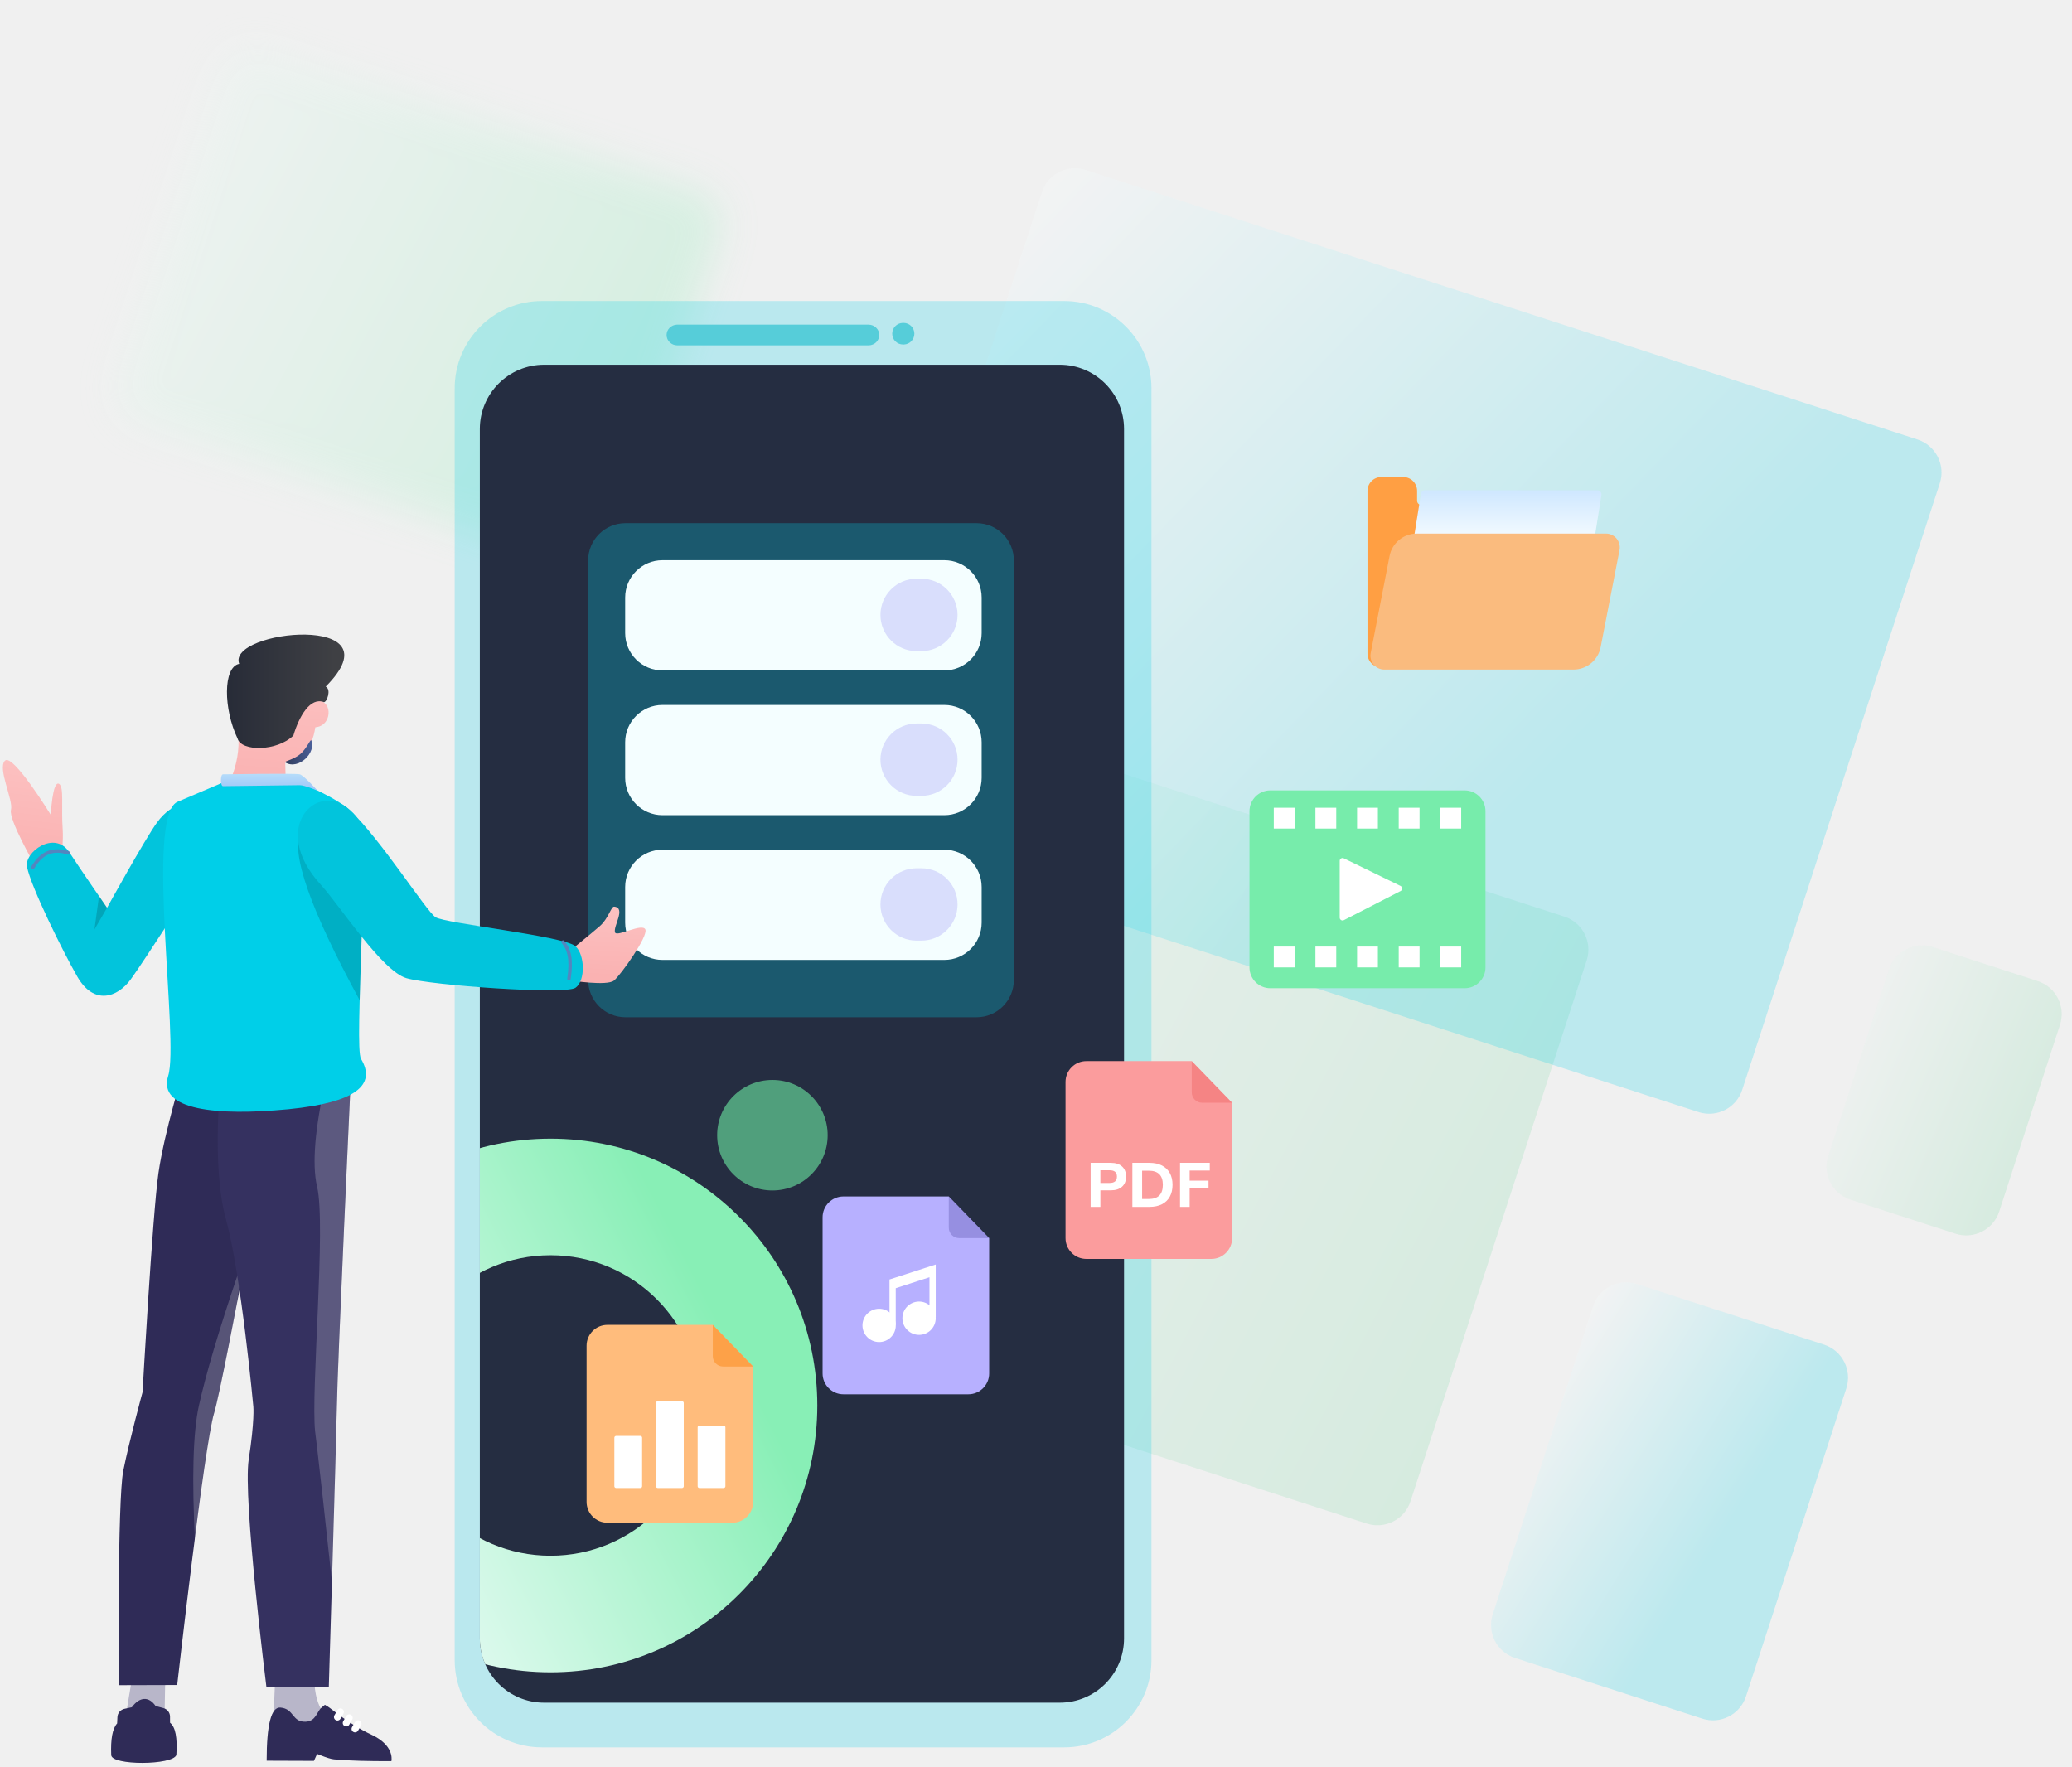
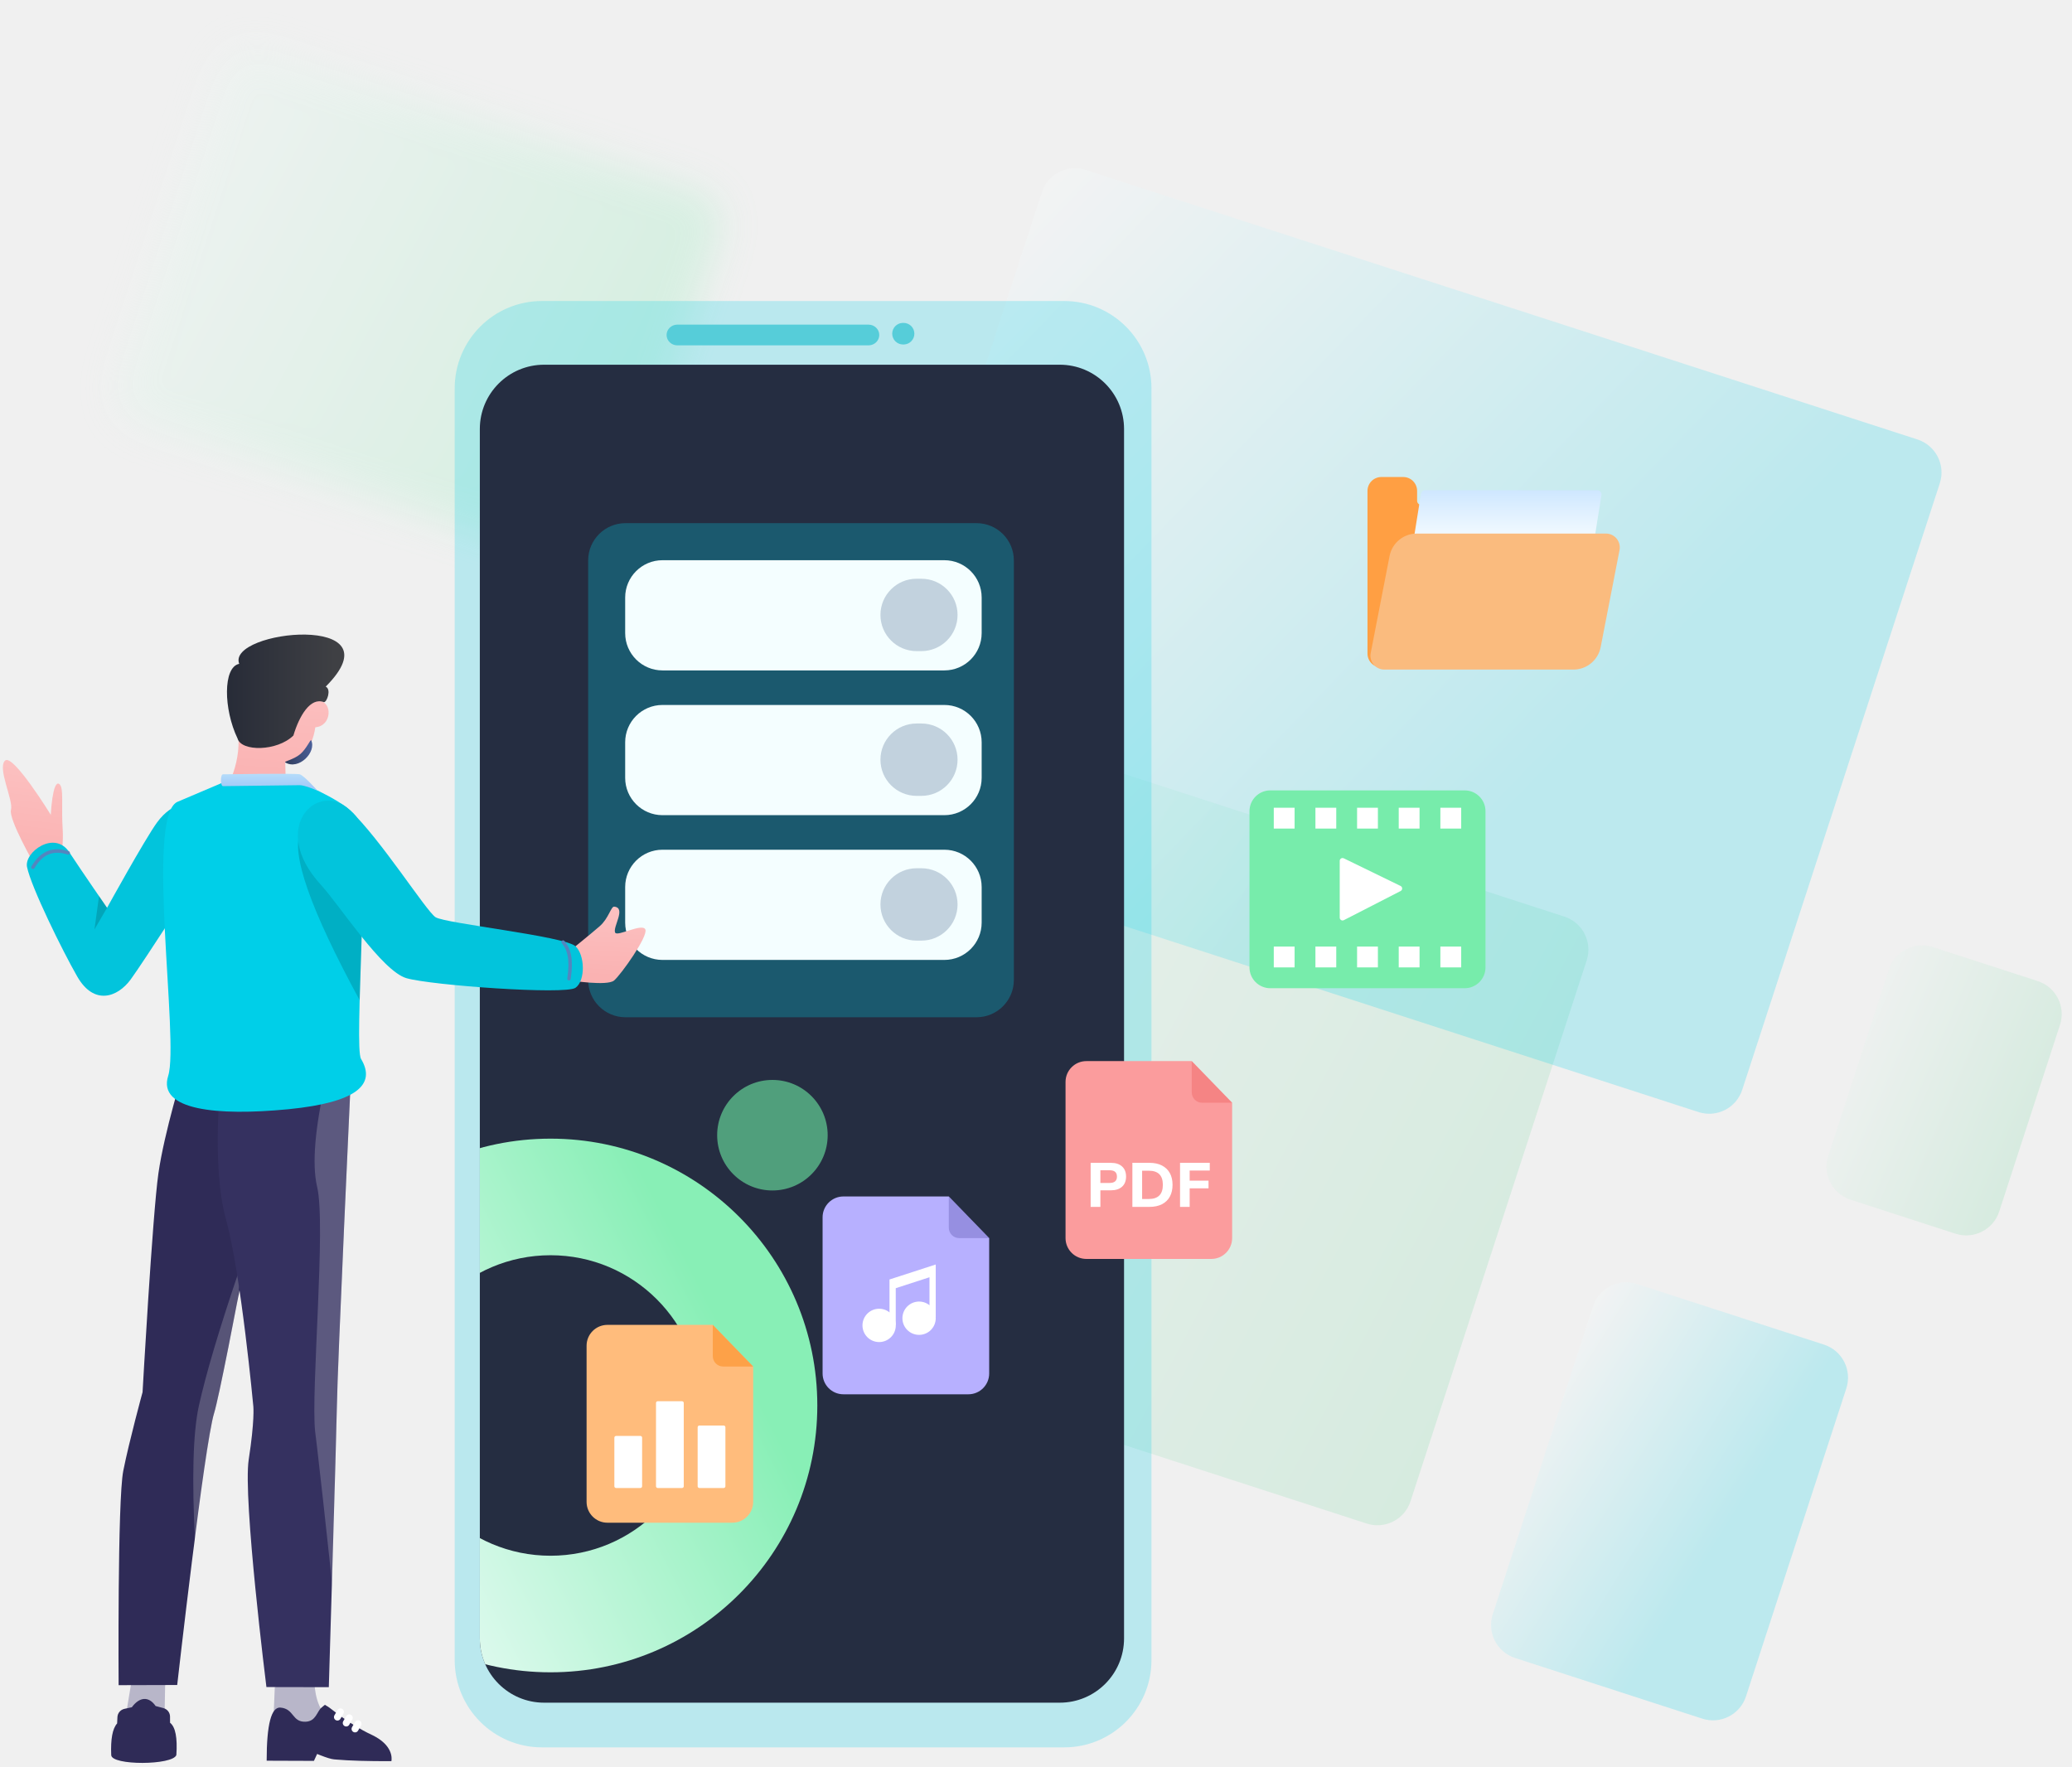
<svg xmlns="http://www.w3.org/2000/svg" width="597" height="509" viewBox="0 0 597 509" fill="none">
  <g id="Illustration">
    <g id="Shape">
      <path id="Rectangle" opacity="0.129" fill-rule="evenodd" clip-rule="evenodd" d="M224.049 201.131C225.758 195.885 231.392 193.014 236.64 194.715L450.75 264.103C456.01 265.808 458.888 271.457 457.175 276.713L406.403 432.568C404.695 437.813 399.06 440.684 393.812 438.983L179.702 369.595C174.443 367.891 171.564 362.242 173.277 356.985L224.049 201.131Z" fill="url(#paint0_linear)" />
      <path id="Rectangle_2" opacity="0.216" fill-rule="evenodd" clip-rule="evenodd" d="M300.198 55.366C301.907 50.121 307.541 47.25 312.79 48.951L552.488 126.631C557.747 128.336 560.626 133.984 558.913 139.241L501.983 314C500.274 319.246 494.64 322.117 489.392 320.416L249.693 242.735C244.434 241.031 241.555 235.382 243.268 230.125L300.198 55.366Z" fill="url(#paint1_linear)" />
      <g id="Rectangle_3" opacity="0.227" filter="url(#filter0_f)">
        <path fill-rule="evenodd" clip-rule="evenodd" d="M63.116 20.796C64.825 15.551 70.459 12.68 75.707 14.381L200.733 54.898C205.992 56.603 208.871 62.252 207.158 67.509L178.249 156.25C176.54 161.496 170.906 164.367 165.658 162.666L40.633 122.148C35.373 120.444 32.495 114.795 34.207 109.538L63.116 20.796Z" fill="url(#paint2_linear)" />
      </g>
      <path id="Rectangle_4" opacity="0.216" fill-rule="evenodd" clip-rule="evenodd" d="M459.01 376.356C460.719 371.11 466.353 368.239 471.601 369.94L525.549 387.423C530.808 389.128 533.686 394.777 531.974 400.034L503.065 488.775C501.356 494.021 495.722 496.891 490.474 495.191L436.526 477.708C431.267 476.003 428.388 470.354 430.101 465.097L459.01 376.356Z" fill="url(#paint3_linear)" />
      <path id="Rectangle_5" opacity="0.129" fill-rule="evenodd" clip-rule="evenodd" d="M544.274 279.284C545.983 274.038 551.617 271.168 556.865 272.869L587.12 282.673C592.38 284.378 595.258 290.027 593.545 295.284L576.03 349.051C574.321 354.297 568.687 357.168 563.439 355.467L533.184 345.662C527.924 343.957 525.046 338.308 526.758 333.052L544.274 279.284Z" fill="url(#paint4_linear)" />
    </g>
    <g id="Cloud Storage">
      <g id="Phone1">
        <path id="Rectangle_6" fill-rule="evenodd" clip-rule="evenodd" d="M131.011 111.871C131.011 97.989 142.265 86.734 156.148 86.734H306.632C320.515 86.734 331.769 97.989 331.769 111.871V478.328C331.769 492.211 320.515 503.465 306.632 503.465H156.148C142.265 503.465 131.011 492.211 131.011 478.328V111.871Z" fill="#00CFE8" fill-opacity="0.225" />
        <g id="Group 52">
          <path id="Rectangle_7" fill-rule="evenodd" clip-rule="evenodd" d="M138.251 123.606C138.251 113.377 146.544 105.084 156.773 105.084H305.349C315.578 105.084 323.87 113.377 323.87 123.606V472.067C323.87 482.296 315.578 490.589 305.349 490.589H156.773C146.544 490.589 138.251 482.296 138.251 472.067V123.606Z" fill="#252D41" />
          <mask id="mask0" mask-type="alpha" maskUnits="userSpaceOnUse" x="138" y="105" width="186" height="386">
            <path id="Rectangle_8" fill-rule="evenodd" clip-rule="evenodd" d="M138.251 123.606C138.251 113.377 146.544 105.084 156.773 105.084H305.349C315.578 105.084 323.87 113.377 323.87 123.606V472.067C323.87 482.296 315.578 490.589 305.349 490.589H156.773C146.544 490.589 138.251 482.296 138.251 472.067V123.606Z" fill="white" />
          </mask>
          <g mask="url(#mask0)">
            <ellipse id="Oval" cx="222.555" cy="327.082" rx="15.921" ry="15.924" fill="#68DE9E" fill-opacity="0.642" />
            <path id="Oval_2" fill-rule="evenodd" clip-rule="evenodd" d="M158.623 328.077C201.076 328.077 235.491 362.498 235.491 404.958C235.491 447.419 201.076 481.839 158.623 481.839C116.171 481.839 81.756 447.419 81.756 404.958C81.756 362.498 116.171 328.077 158.623 328.077ZM158.623 361.666C134.718 361.666 115.339 381.048 115.339 404.958C115.339 428.868 134.718 448.251 158.623 448.251C182.529 448.251 201.908 428.868 201.908 404.958C201.908 381.048 182.529 361.666 158.623 361.666Z" fill="url(#paint5_linear)" />
          </g>
        </g>
        <path id="Path" d="M250.232 93.532C251.95 93.532 253.342 94.869 253.342 96.518C253.342 98.13 252.011 99.444 250.346 99.502L250.232 99.504H195.17C193.453 99.504 192.061 98.167 192.061 96.518C192.061 94.906 193.392 93.592 195.056 93.534L195.17 93.532H250.232Z" fill="#56CDD9" />
        <path id="Path_2" d="M260.346 93.035C262.063 93.035 263.455 94.427 263.455 96.145C263.455 97.824 262.124 99.193 260.46 99.253L260.346 99.255H260.183C258.465 99.255 257.073 97.862 257.073 96.145C257.073 94.465 258.404 93.097 260.069 93.037L260.183 93.035H260.346Z" fill="#56CDD9" />
      </g>
      <g id="Group 28">
        <path id="Rectangle_9" fill-rule="evenodd" clip-rule="evenodd" d="M307.011 311.734C307.011 308.421 309.697 305.734 313.011 305.734H343.375L355.011 317.734V356.734C355.011 360.048 352.324 362.734 349.011 362.734H313.011C309.697 362.734 307.011 360.048 307.011 356.734V311.734Z" fill="#FB9C9D" />
        <path id="PDF" fill-rule="evenodd" clip-rule="evenodd" d="M317.052 347.734V342.964H320.076C321.456 342.964 322.53 342.616 323.298 341.92C324.066 341.224 324.45 340.252 324.45 339.004C324.45 337.756 324.066 336.784 323.298 336.088C322.53 335.392 321.456 335.044 320.076 335.044V335.044H314.244V347.734H317.052ZM319.716 340.84H317.052V337.186H319.716C320.424 337.186 320.952 337.336 321.3 337.636C321.648 337.936 321.822 338.398 321.822 339.022C321.822 340.234 321.12 340.84 319.716 340.84V340.84ZM331.2 347.734C332.592 347.734 333.786 347.482 334.782 346.978C335.778 346.474 336.537 345.745 337.059 344.791C337.581 343.837 337.842 342.7 337.842 341.38C337.842 340.06 337.578 338.926 337.05 337.978C336.522 337.03 335.76 336.304 334.764 335.8C333.768 335.296 332.58 335.044 331.2 335.044V335.044H326.268V347.734H331.2ZM331.002 345.466H329.076V337.312H331.002C333.702 337.312 335.052 338.668 335.052 341.38C335.052 344.104 333.702 345.466 331.002 345.466V345.466ZM342.774 347.734V342.388H348.21V340.174H342.774V337.258H348.57V335.044H340.002V347.734H342.774Z" fill="white" />
        <path id="Path_3" opacity="0.34" d="M355.011 317.734H346.375C344.718 317.734 343.375 316.391 343.375 314.734V305.734L355.011 317.734Z" fill="#EA5455" />
      </g>
      <g id="Group 28_2">
        <path id="Rectangle_10" fill-rule="evenodd" clip-rule="evenodd" d="M169.011 387.734C169.011 384.421 171.697 381.734 175.011 381.734H205.375L217.011 393.734V432.734C217.011 436.048 214.324 438.734 211.011 438.734H175.011C171.697 438.734 169.011 436.048 169.011 432.734V387.734Z" fill="#FFBC7C" />
        <path id="Rectangle_11" fill-rule="evenodd" clip-rule="evenodd" d="M177.011 414.234C177.011 413.958 177.235 413.734 177.511 413.734H184.511C184.787 413.734 185.011 413.958 185.011 414.234V428.234C185.011 428.511 184.787 428.734 184.511 428.734H177.511C177.235 428.734 177.011 428.511 177.011 428.234V414.234Z" fill="white" />
        <path id="Rectangle_12" fill-rule="evenodd" clip-rule="evenodd" d="M189.011 404.234C189.011 403.958 189.235 403.734 189.511 403.734H196.511C196.787 403.734 197.011 403.958 197.011 404.234V428.234C197.011 428.511 196.787 428.734 196.511 428.734H189.511C189.235 428.734 189.011 428.511 189.011 428.234V404.234Z" fill="white" />
        <path id="Rectangle_13" fill-rule="evenodd" clip-rule="evenodd" d="M201.011 411.234C201.011 410.958 201.235 410.734 201.511 410.734H208.511C208.787 410.734 209.011 410.958 209.011 411.234V428.234C209.011 428.511 208.787 428.734 208.511 428.734H201.511C201.235 428.734 201.011 428.511 201.011 428.234V411.234Z" fill="white" />
        <path id="Path_4" opacity="0.733" d="M217.011 393.734H208.375C206.718 393.734 205.375 392.391 205.375 390.734V381.734L217.011 393.734Z" fill="#FC9735" />
      </g>
      <g id="Group 28_3">
        <path id="Rectangle_14" fill-rule="evenodd" clip-rule="evenodd" d="M237.011 350.734C237.011 347.421 239.697 344.734 243.011 344.734H273.375L285.011 356.734V395.734C285.011 399.048 282.324 401.734 279.011 401.734H243.011C239.697 401.734 237.011 399.048 237.011 395.734V350.734Z" fill="#B7B0FF" />
        <g id="Group 31">
          <circle id="Oval_3" cx="253.302" cy="381.884" r="4.8" fill="white" />
          <circle id="Oval_4" cx="264.811" cy="379.813" r="4.8" fill="white" />
          <path id="Path_5" fill-rule="evenodd" clip-rule="evenodd" d="M269.611 364.338V379.451H267.811L267.81 368.012L258.088 371.164V381.74H256.288L256.289 368.655L269.611 364.338Z" fill="white" />
        </g>
        <path id="Path_6" opacity="0.34" d="M285.011 356.734H276.375C274.718 356.734 273.375 355.391 273.375 353.734V344.734L285.011 356.734Z" fill="#564EA6" />
      </g>
      <g id="Group 73">
        <path id="Rectangle_15" opacity="0.273" fill-rule="evenodd" clip-rule="evenodd" d="M292.122 161.486C292.122 155.548 287.308 150.734 281.37 150.734H180.215C174.277 150.734 169.463 155.548 169.463 161.486V282.347C169.463 288.285 174.277 293.099 180.215 293.099H281.37C287.308 293.099 292.122 288.285 292.122 282.347V161.486Z" fill="#00CFE8" />
        <path id="Rectangle_16" fill-rule="evenodd" clip-rule="evenodd" d="M282.845 172.164C282.845 166.225 278.031 161.412 272.093 161.412H190.881C184.943 161.412 180.129 166.225 180.129 172.164V182.414C180.129 188.352 184.943 193.166 190.881 193.166H272.093C278.031 193.166 282.845 188.352 282.845 182.414V172.164Z" fill="#F4FEFF" />
-         <path id="Rectangle_17" fill-rule="evenodd" clip-rule="evenodd" d="M275.9 177.178C275.9 171.419 271.232 166.75 265.473 166.75H264.107C258.348 166.75 253.68 171.419 253.68 177.178V177.178C253.68 182.936 258.348 187.605 264.107 187.605H265.473C271.232 187.605 275.9 182.936 275.9 177.178V177.178Z" fill="#7367F0" fill-opacity="0.21" />
+         <path id="Rectangle_17" fill-rule="evenodd" clip-rule="evenodd" d="M275.9 177.178C275.9 171.419 271.232 166.75 265.473 166.75H264.107C258.348 166.75 253.68 171.419 253.68 177.178V177.178C253.68 182.936 258.348 187.605 264.107 187.605H265.473C271.232 187.605 275.9 182.936 275.9 177.178V177.178Z" fill="#082D63" fill-opacity="0.21" />
        <path id="Rectangle_18" fill-rule="evenodd" clip-rule="evenodd" d="M282.845 213.872C282.845 207.934 278.031 203.12 272.093 203.12H190.881C184.943 203.12 180.129 207.934 180.129 213.872V224.122C180.129 230.06 184.943 234.874 190.881 234.874H272.093C278.031 234.874 282.845 230.06 282.845 224.122V213.872Z" fill="#F4FEFF" />
-         <path id="Rectangle_19" fill-rule="evenodd" clip-rule="evenodd" d="M275.9 218.886C275.9 213.127 271.232 208.459 265.473 208.459H264.107C258.348 208.459 253.68 213.127 253.68 218.886V218.886C253.68 224.645 258.348 229.313 264.107 229.313H265.473C271.232 229.313 275.9 224.645 275.9 218.886V218.886Z" fill="#7367F0" fill-opacity="0.21" />
+         <path id="Rectangle_19" fill-rule="evenodd" clip-rule="evenodd" d="M275.9 218.886C275.9 213.127 271.232 208.459 265.473 208.459H264.107C258.348 208.459 253.68 213.127 253.68 218.886V218.886C253.68 224.645 258.348 229.313 264.107 229.313H265.473C271.232 229.313 275.9 224.645 275.9 218.886V218.886Z" fill="#082D63" fill-opacity="0.21" />
        <path id="Rectangle_20" fill-rule="evenodd" clip-rule="evenodd" d="M282.845 255.58C282.845 249.642 278.031 244.828 272.093 244.828H190.881C184.943 244.828 180.129 249.642 180.129 255.58V265.83C180.129 271.768 184.943 276.582 190.881 276.582H272.093C278.031 276.582 282.845 271.768 282.845 265.83V255.58Z" fill="#F4FEFF" />
-         <path id="Rectangle_21" fill-rule="evenodd" clip-rule="evenodd" d="M275.9 260.594C275.9 254.835 271.232 250.167 265.473 250.167H264.107C258.348 250.167 253.68 254.835 253.68 260.594V260.594C253.68 266.353 258.348 271.021 264.107 271.021H265.473C271.232 271.021 275.9 266.353 275.9 260.594V260.594Z" fill="#7367F0" fill-opacity="0.21" />
+         <path id="Rectangle_21" fill-rule="evenodd" clip-rule="evenodd" d="M275.9 260.594C275.9 254.835 271.232 250.167 265.473 250.167H264.107C258.348 250.167 253.68 254.835 253.68 260.594V260.594C253.68 266.353 258.348 271.021 264.107 271.021H265.473C271.232 271.021 275.9 266.353 275.9 260.594V260.594Z" fill="#082D63" fill-opacity="0.21" />
      </g>
      <g id="Group 37">
        <path id="Rectangle_22" fill-rule="evenodd" clip-rule="evenodd" d="M394.011 141.44C394.011 139.231 395.802 137.44 398.011 137.44L404.306 137.44C406.515 137.44 408.306 139.231 408.306 141.44V144.274C408.306 144.947 408.852 145.493 409.526 145.493H454.937C457.146 145.493 458.937 147.284 458.937 149.493V188.307C458.937 190.517 457.146 192.307 454.937 192.307H398.011C395.802 192.307 394.011 190.517 394.011 188.307V141.44Z" fill="#FF9F43" />
        <path id="Rectangle_23" fill-rule="evenodd" clip-rule="evenodd" d="M409.413 142.277C409.508 141.686 410.018 141.25 410.618 141.25H460.212C460.962 141.25 461.534 141.921 461.416 142.662L453.965 189.375C453.871 189.967 453.36 190.402 452.761 190.402H403.166C402.416 190.402 401.844 189.732 401.962 188.991L409.413 142.277Z" fill="url(#paint6_linear)" />
        <path id="Rectangle_24" fill-rule="evenodd" clip-rule="evenodd" d="M462.705 153.733C465.221 153.733 467.112 156.027 466.632 158.496L461.196 186.453C460.465 190.212 457.172 192.926 453.343 192.926H398.863C396.348 192.926 394.457 190.632 394.937 188.163L400.373 160.206C401.104 156.447 404.396 153.733 408.226 153.733L462.705 153.733Z" fill="#FABB7E" />
      </g>
      <g id="Group 28_4">
        <path id="Rectangle_25" fill-rule="evenodd" clip-rule="evenodd" d="M360.011 233.734C360.011 230.421 362.697 227.734 366.011 227.734H422.011C425.324 227.734 428.011 230.421 428.011 233.734V278.734C428.011 282.048 425.324 284.734 422.011 284.734H366.011C362.697 284.734 360.011 282.048 360.011 278.734V233.734Z" fill="#77ECAB" />
        <path id="Path 6" fill-rule="evenodd" clip-rule="evenodd" d="M387.185 247.306C386.642 247.042 386.011 247.437 386.011 248.04V264.398C386.011 265.008 386.657 265.403 387.2 265.124L403.558 256.729C404.156 256.422 404.147 255.563 403.542 255.269L387.185 247.306Z" fill="white" />
        <rect id="Rectangle_26" x="367.011" y="232.734" width="6" height="6" fill="white" />
        <rect id="Rectangle_27" x="379.011" y="232.734" width="6" height="6" fill="white" />
        <rect id="Rectangle_28" x="391.011" y="232.734" width="6" height="6" fill="white" />
        <rect id="Rectangle_29" x="403.011" y="232.734" width="6" height="6" fill="white" />
        <rect id="Rectangle_30" x="415.011" y="232.734" width="6" height="6" fill="white" />
        <rect id="Rectangle_31" x="367.011" y="272.734" width="6" height="6" fill="white" />
        <rect id="Rectangle_32" x="379.011" y="272.734" width="6" height="6" fill="white" />
        <rect id="Rectangle_33" x="391.011" y="272.734" width="6" height="6" fill="white" />
        <rect id="Rectangle_34" x="403.011" y="272.734" width="6" height="6" fill="white" />
        <rect id="Rectangle_35" x="415.011" y="272.734" width="6" height="6" fill="white" />
      </g>
      <g id="Men3.6">
        <g id="RLeg">
          <path id="Path_7" fill-rule="evenodd" clip-rule="evenodd" d="M38.426 481.193L34.822 502.949L47.251 502.883L47.671 480.852L38.426 481.193Z" fill="#B8B6C9" />
          <path id="Path_8" fill-rule="evenodd" clip-rule="evenodd" d="M33.836 494.736L33.748 496.569C32.421 498.036 31.853 501.069 32.046 505.667C32.046 508.743 49.827 508.652 50.814 505.667C51.151 500.677 50.546 497.579 49 496.373L48.99 494.603C48.984 493.454 48.207 492.452 47.092 492.154L44.841 491.552C42.899 488.729 40.253 488.829 37.985 491.905L35.853 492.365C34.719 492.611 33.891 493.583 33.836 494.736Z" fill="#2F2B57" />
          <path id="Path_9" fill-rule="evenodd" clip-rule="evenodd" d="M80.577 309.683C80.577 309.683 64.507 397.964 61.69 407.157C58.872 416.35 51.057 485.495 51.057 485.495L34.178 485.543C34.178 485.543 33.818 432.316 35.523 423.761C37.228 415.207 41.077 401.119 41.077 401.119C41.077 401.119 43.937 349.974 45.648 338.043C47.358 326.112 52.849 308.428 52.849 308.428L80.577 309.683Z" fill="#2F2B57" />
          <path id="Path_10" fill-rule="evenodd" clip-rule="evenodd" d="M68.347 375.171L69.889 363.155L68.76 366.464C63.143 383.038 59.323 395.903 57.301 405.06C55.6 412.766 55.242 426.07 56.228 444.971L57.349 435.709C58.965 422.593 60.536 411.082 61.647 407.298L61.757 406.931C62.8 403.336 65.401 390.446 68.347 375.171Z" fill="white" fill-opacity="0.192" />
        </g>
        <g id="LLeg">
          <path id="Path_11" fill-rule="evenodd" clip-rule="evenodd" d="M79.252 484.285L90.596 484.361L90.599 484.679C90.636 486.241 91.062 493.131 95.617 495.776L96.526 496.312C101.655 499.385 108.751 504.328 108.751 504.328L78.386 505.361L79.252 484.285Z" fill="#B8B6C9" />
          <path id="Path_12" fill-rule="evenodd" clip-rule="evenodd" d="M80.822 492.002C78.162 491.757 76.832 496.859 76.832 507.308L90.45 507.358L91.373 505.361L92.24 505.709C94.086 506.435 95.398 506.835 96.174 506.911L96.895 506.977C100.713 507.306 106.004 507.461 112.769 507.44L112.791 507.323C112.906 506.615 113.209 502.834 107.329 499.961L107.053 499.829C100.349 496.688 95.438 492.252 94.377 491.662L94.325 491.634C93.375 491.167 93.995 490.903 92.645 492.002C91.295 493.1 91.073 495.987 88.014 496.078C84.078 496.195 84.811 492.369 80.822 492.002Z" fill="#2F2B57" />
          <path id="Path_13" fill-rule="evenodd" clip-rule="evenodd" d="M65.102 351.291C69.453 366.979 72.999 405.29 72.999 405.29C72.999 405.29 73.4 409.326 71.666 420.506C69.933 431.686 76.763 486.088 76.763 486.088L94.739 486.124C94.739 486.124 96.956 413.041 97.061 405.354C97.225 393.369 101.112 310.273 101.112 310.273L63.726 309.422C63.726 309.422 60.751 335.602 65.102 351.291Z" fill="#353160" />
          <path id="Path_14" fill-rule="evenodd" clip-rule="evenodd" d="M91.315 341.72L91.385 342.027C93.968 352.887 89.539 401.015 90.8 412.459L91.302 416.553C92.178 423.91 93.662 437.323 95.751 456.791L96.204 440.495C96.621 425.009 96.974 410.437 97.051 406.005L97.061 405.354C97.225 393.369 101.112 310.274 101.112 310.274L94.118 310.115L93.812 311.459C90.725 325.228 89.892 335.315 91.315 341.72V341.72Z" fill="white" fill-opacity="0.192" />
          <path id="Path 47" d="M97.224 494.737L98.085 493.244" stroke="white" stroke-width="2" stroke-linecap="round" />
          <path id="Path 47_2" d="M99.761 496.443L100.622 494.95" stroke="white" stroke-width="2" stroke-linecap="round" />
          <path id="Path 47_3" d="M102.298 498.149L103.158 496.656" stroke="white" stroke-width="2" stroke-linecap="round" />
        </g>
        <g id="Head">
          <path id="Path_15" fill-rule="evenodd" clip-rule="evenodd" d="M91.976 201.904C95.881 202.331 95.604 209.191 90.851 209.549C89.879 216.162 86.415 219.312 82.19 219.677L82.425 229.679L63.74 229.668C63.74 229.668 69.001 222.602 68.739 212.929C68.477 203.255 68.915 194.168 68.915 194.168L93.116 194.602L91.976 201.904Z" fill="url(#paint7_linear)" />
          <path id="Path_16" fill-rule="evenodd" clip-rule="evenodd" d="M93.85 197.829C95.534 198.642 94.194 202.315 93.341 202.315C89.43 200.769 86.187 206.334 84.539 211.924C79.858 216.513 69.514 216.615 68.445 212.776C64.4 204.367 64.201 192.208 68.922 191.27C65.216 181.498 115.266 176.387 93.85 197.829Z" fill="url(#paint8_linear)" />
          <path id="Path 45" fill-rule="evenodd" clip-rule="evenodd" d="M89.671 213.296C89.479 212.874 88.333 215.759 86.48 217.305C84.562 218.905 81.684 219.373 82.191 219.677C86.081 222.006 91.237 216.729 89.671 213.296Z" fill="url(#paint9_linear)" />
        </g>
        <g id="Group 9">
          <path id="Path_17" fill-rule="evenodd" clip-rule="evenodd" d="M17.512 248.307C17.512 248.307 18.332 242.78 18.072 239.143C17.59 232.416 18.512 226.742 17.022 225.859C15.112 224.727 14.634 234.771 14.634 234.771C14.634 234.771 3.723 217.009 1.448 219.155C-0.826 221.301 3.919 230.635 3.166 233.333C2.414 236.032 9.932 249.086 9.932 249.086L17.512 248.307Z" fill="url(#paint10_linear)" />
          <path id="Path_18" fill-rule="evenodd" clip-rule="evenodd" d="M57.845 251.5C57.845 251.5 41.318 277.207 37.667 282.192C33.837 287.42 27.073 289.736 22.273 281.395C18.028 274.016 8.937 255.539 7.787 249.795C6.929 245.51 15.72 239.122 19.946 245.526C24.172 251.929 30.845 261.558 30.845 261.558C30.845 261.558 41.819 241.677 45.24 236.986C54.466 224.336 68.523 235.695 57.845 251.5Z" fill="#02C4DC" />
          <path id="Path_19" fill-rule="evenodd" clip-rule="evenodd" d="M30.845 261.558L27.213 267.81L28.537 258.16L30.845 261.558Z" fill="black" fill-opacity="0.16" />
          <path id="Path 54" d="M19.639 245.733C15.799 244.519 12.284 245.165 9.478 249.89" stroke="#5386BF" stroke-linecap="round" />
        </g>
        <g id="Group 17">
          <path id="Path_20" fill-rule="evenodd" clip-rule="evenodd" d="M65.765 224.805L85.072 224.93L85.863 225.249C89.047 226.555 100.876 231.64 103.079 235.996C106.761 243.273 101.91 301.581 104.025 305.099C108.486 312.522 102.659 317.64 83.295 319.577L82.704 319.634C62.868 321.525 45.27 319.977 48.464 309.971C51.658 299.965 41.885 235.518 51.049 231.067L65.765 224.805Z" fill="#00CFE8" />
          <path id="Path_21" fill-rule="evenodd" clip-rule="evenodd" d="M86.587 239.572C83.727 245.799 89.408 262.004 103.631 288.188L103.807 282.339C104.272 267.738 104.956 249.941 104.097 240.985C95.114 234.187 89.278 233.715 86.587 239.572Z" fill="black" fill-opacity="0.16" />
          <path id="Rectangle_36" fill-rule="evenodd" clip-rule="evenodd" d="M86.371 223.096C85.17 222.769 65.058 223.096 64.258 223.096C63.459 223.096 63.459 226.514 64.258 226.514C64.747 226.514 70.984 226.421 86.373 226.235C87.761 226.218 91.466 227.788 91.466 227.788C91.466 227.788 87.573 223.424 86.371 223.096Z" fill="url(#paint11_linear)" />
        </g>
        <g id="Group 8">
          <path id="Path_22" fill-rule="evenodd" clip-rule="evenodd" d="M164.395 282.495C164.395 282.495 174.925 284.167 176.911 282.525C178.897 280.884 186.809 269.723 185.945 267.803C185.081 265.883 177.862 269.944 177.247 268.723C176.456 267.154 180.538 261.557 176.961 261.231C176.04 261.147 175.389 264.592 172.795 266.861C170.202 269.13 163.942 274.164 163.942 274.164L164.395 282.495Z" fill="url(#paint12_linear)" />
          <path id="Path_23" fill-rule="evenodd" clip-rule="evenodd" d="M100.761 233.366C109.861 242.024 122.745 262.471 125.491 264.272C128.236 266.073 162.58 269.707 165.814 272.639C168.515 275.089 168.758 282.543 165.814 284.61C162.869 286.678 124.202 283.906 117.11 281.84C110.018 279.774 97.871 260.84 92.445 254.93C77.271 238.403 91.661 224.708 100.761 233.366Z" fill="#02C4DC" />
          <path id="Path 53" d="M162.241 271.439C163.941 273.428 164.799 276.327 163.941 281.991" stroke="#5386BF" stroke-linecap="round" />
        </g>
      </g>
    </g>
  </g>
  <defs>
    <filter id="filter0_f" x="20.241" y="0.302" width="200.882" height="176.442" filterUnits="userSpaceOnUse" color-interpolation-filters="sRGB">
      <feFlood flood-opacity="0" result="BackgroundImageFix" />
      <feBlend mode="normal" in="SourceGraphic" in2="BackgroundImageFix" result="shape" />
      <feGaussianBlur stdDeviation="5.437" result="effect1_foregroundBlur" />
    </filter>
    <linearGradient id="paint0_linear" x1="68.229" y1="395.784" x2="344.215" y2="543.197" gradientUnits="userSpaceOnUse">
      <stop stop-color="#FAFEFF" />
      <stop offset="1" stop-color="#28C76F" />
    </linearGradient>
    <linearGradient id="paint1_linear" x1="167.137" y1="194.207" x2="326.377" y2="347.628" gradientUnits="userSpaceOnUse">
      <stop stop-color="#FAFEFF" />
      <stop offset="1" stop-color="#00CFE8" />
    </linearGradient>
    <linearGradient id="paint2_linear" x1="-31.855" y1="137.056" x2="138.616" y2="228.213" gradientUnits="userSpaceOnUse">
      <stop stop-color="#FAFEFF" />
      <stop offset="1" stop-color="#77ECAB" />
    </linearGradient>
    <linearGradient id="paint3_linear" x1="408.135" y1="456.423" x2="465.347" y2="491.992" gradientUnits="userSpaceOnUse">
      <stop stop-color="#FAFEFF" />
      <stop offset="1" stop-color="#00CFE8" />
    </linearGradient>
    <linearGradient id="paint4_linear" x1="498.344" y1="360.309" x2="559.885" y2="386.659" gradientUnits="userSpaceOnUse">
      <stop stop-color="#FAFEFF" />
      <stop offset="1" stop-color="#28C76F" />
    </linearGradient>
    <linearGradient id="paint5_linear" x1="114.08" y1="508.651" x2="239.749" y2="444.009" gradientUnits="userSpaceOnUse">
      <stop stop-color="#F8FDFF" />
      <stop offset="1" stop-color="#88EFB6" />
    </linearGradient>
    <linearGradient id="paint6_linear" x1="456.573" y1="156.675" x2="456.573" y2="127.744" gradientUnits="userSpaceOnUse">
      <stop stop-color="#F8FDFF" />
      <stop offset="1" stop-color="#AAD4FF" />
    </linearGradient>
    <linearGradient id="paint7_linear" x1="100.036" y1="185.523" x2="96.907" y2="227.81" gradientUnits="userSpaceOnUse">
      <stop stop-color="#FDC6C6" />
      <stop offset="1" stop-color="#FAB2B2" />
    </linearGradient>
    <linearGradient id="paint8_linear" x1="96.431" y1="193.363" x2="58.615" y2="193.363" gradientUnits="userSpaceOnUse">
      <stop stop-color="#3F4044" />
      <stop offset="1" stop-color="#222735" />
    </linearGradient>
    <linearGradient id="paint9_linear" x1="92.418" y1="224.028" x2="77.683" y2="226.341" gradientUnits="userSpaceOnUse">
      <stop stop-color="#4D63A0" />
      <stop offset="1" stop-color="#222735" />
    </linearGradient>
    <linearGradient id="paint10_linear" x1="21.116" y1="211.645" x2="17.121" y2="247.249" gradientUnits="userSpaceOnUse">
      <stop stop-color="#FDC6C6" />
      <stop offset="1" stop-color="#FAB2B2" />
    </linearGradient>
    <linearGradient id="paint11_linear" x1="142.374" y1="216.056" x2="142.318" y2="239.819" gradientUnits="userSpaceOnUse">
      <stop stop-color="#D7FFFF" />
      <stop offset="1" stop-color="#648BF0" />
    </linearGradient>
    <linearGradient id="paint12_linear" x1="189.83" y1="255.87" x2="188.141" y2="282.123" gradientUnits="userSpaceOnUse">
      <stop stop-color="#FDC6C6" />
      <stop offset="1" stop-color="#FAB2B2" />
    </linearGradient>
  </defs>
</svg>
